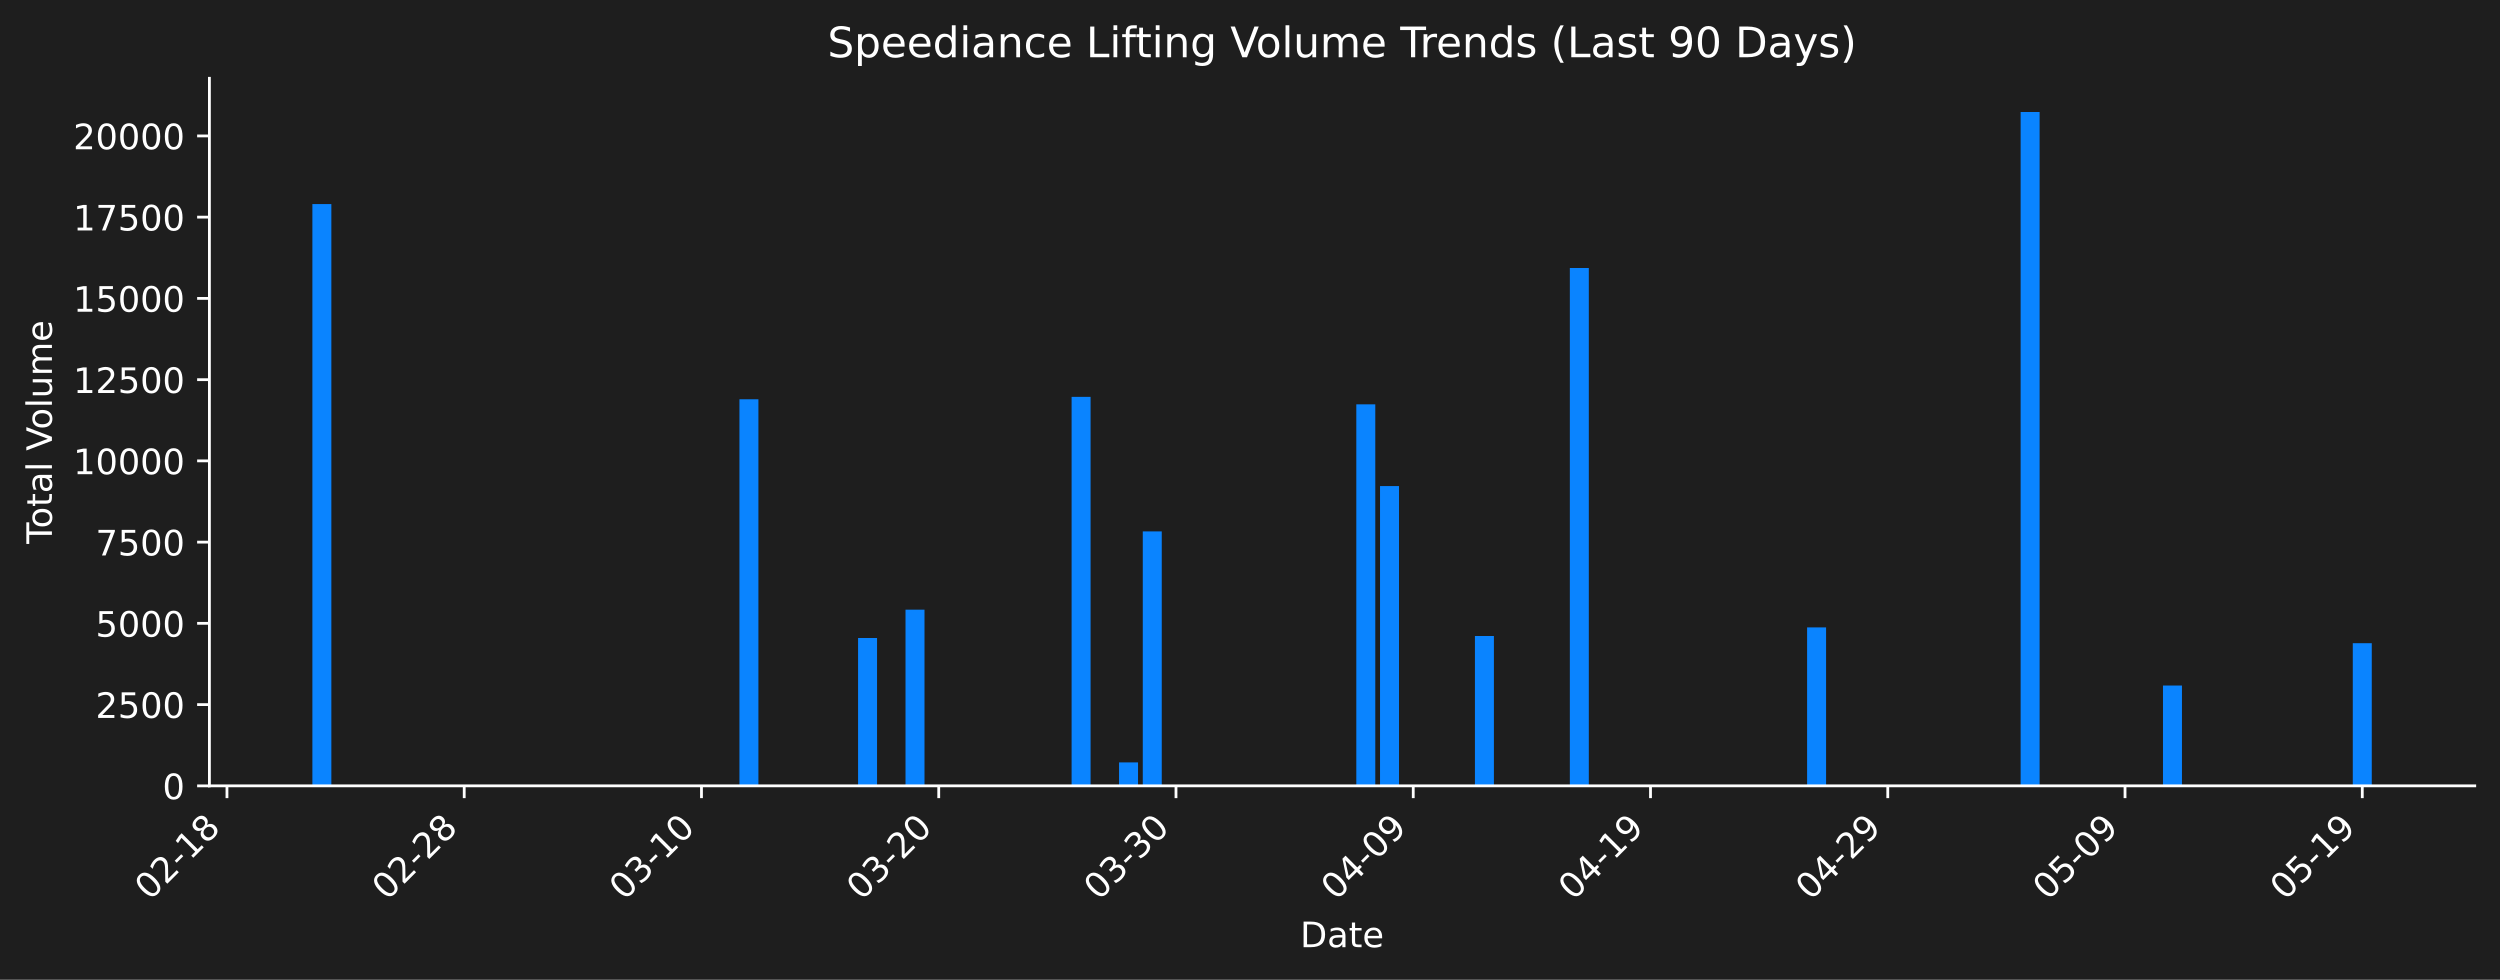
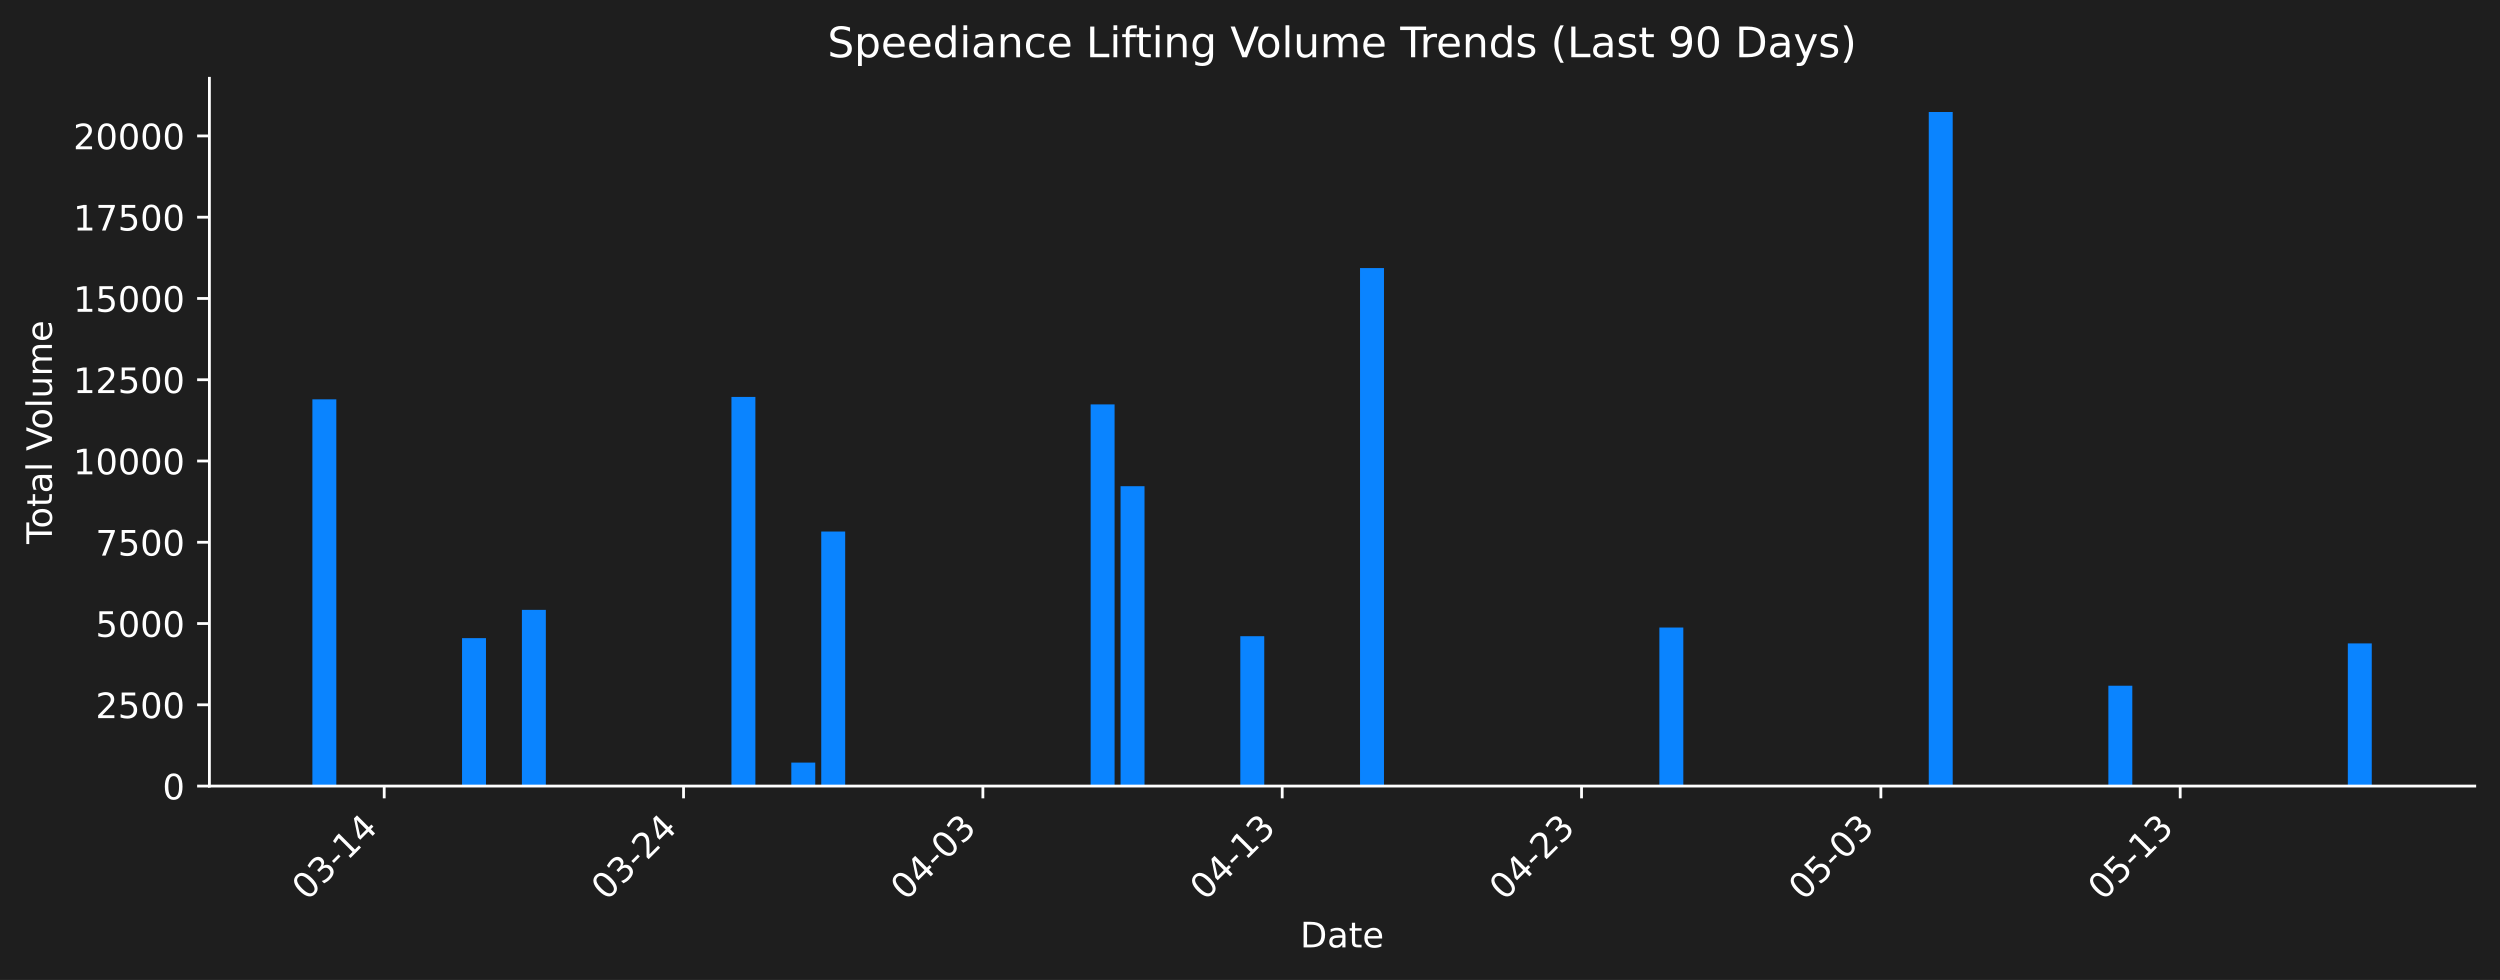
- <svg xmlns="http://www.w3.org/2000/svg" xmlns:xlink="http://www.w3.org/1999/xlink" width="712.621pt" height="279.271pt" viewBox="0 0 712.621 279.271" version="1.1">
+ <svg xmlns="http://www.w3.org/2000/svg" xmlns:xlink="http://www.w3.org/1999/xlink" width="712.621pt" height="279.334pt" viewBox="0 0 712.621 279.334" version="1.1">
  <defs>
    <style type="text/css">*{stroke-linejoin: round; stroke-linecap: butt}</style>
  </defs>
  <g id="figure_1">
    <g id="patch_1">
-       <path d="M 0 279.271  L 712.621 279.271  L 712.621 0  L 0 0  z " style="fill: #1e1e1e" />
+       <path d="M 0 279.334  L 712.621 279.334  L 712.621 0  L 0 0  z " style="fill: #1e1e1e" />
    </g>
    <g id="axes_1">
      <g id="patch_2">
-         <path d="M 59.691 224.002  L 705.421 224.002  L 705.421 22.318  L 59.691 22.318  L 59.691 224.002  z " style="fill: none" />
+         <path d="M 59.691 224.066  L 705.421 224.066  L 705.421 22.318  L 59.691 22.318  L 59.691 224.066  z " style="fill: none" />
      </g>
      <g id="patch_3">
-         <path d="M 89.042 224.002  L 94.452 224.002  L 94.452 58.164  L 89.042 58.164  z " clip-path="url(#pbfd4d9610c)" style="fill: #0a84ff" />
+         <path d="M 89.042 224.066  L 95.868 224.066  L 95.868 113.83  L 89.042 113.83  z " clip-path="url(#pbe68ced637)" style="fill: #0a84ff" />
      </g>
      <g id="patch_4">
-         <path d="M 210.776 224.002  L 216.186 224.002  L 216.186 113.801  L 210.776 113.801  z " clip-path="url(#pbfd4d9610c)" style="fill: #0a84ff" />
+         <path d="M 131.704 224.066  L 138.53 224.066  L 138.53 181.906  L 131.704 181.906  z " clip-path="url(#pbe68ced637)" style="fill: #0a84ff" />
      </g>
      <g id="patch_5">
-         <path d="M 244.591 224.002  L 250.001 224.002  L 250.001 181.856  L 244.591 181.856  z " clip-path="url(#pbfd4d9610c)" style="fill: #0a84ff" />
+         <path d="M 148.769 224.066  L 155.594 224.066  L 155.594 173.835  L 148.769 173.835  z " clip-path="url(#pbe68ced637)" style="fill: #0a84ff" />
      </g>
      <g id="patch_6">
-         <path d="M 258.117 224.002  L 263.527 224.002  L 263.527 173.788  L 258.117 173.788  z " clip-path="url(#pbfd4d9610c)" style="fill: #0a84ff" />
+         <path d="M 208.495 224.066  L 215.321 224.066  L 215.321 113.154  L 208.495 113.154  z " clip-path="url(#pbe68ced637)" style="fill: #0a84ff" />
      </g>
      <g id="patch_7">
-         <path d="M 305.458 224.002  L 310.868 224.002  L 310.868 113.125  L 305.458 113.125  z " clip-path="url(#pbfd4d9610c)" style="fill: #0a84ff" />
+         <path d="M 225.56 224.066  L 232.386 224.066  L 232.386 217.376  L 225.56 217.376  z " clip-path="url(#pbe68ced637)" style="fill: #0a84ff" />
      </g>
      <g id="patch_8">
-         <path d="M 318.984 224.002  L 324.394 224.002  L 324.394 217.314  L 318.984 217.314  z " clip-path="url(#pbfd4d9610c)" style="fill: #0a84ff" />
+         <path d="M 234.092 224.066  L 240.918 224.066  L 240.918 151.514  L 234.092 151.514  z " clip-path="url(#pbe68ced637)" style="fill: #0a84ff" />
      </g>
      <g id="patch_9">
-         <path d="M 325.747 224.002  L 331.157 224.002  L 331.157 151.474  L 325.747 151.474  z " clip-path="url(#pbfd4d9610c)" style="fill: #0a84ff" />
+         <path d="M 310.884 224.066  L 317.71 224.066  L 317.71 115.276  L 310.884 115.276  z " clip-path="url(#pbe68ced637)" style="fill: #0a84ff" />
      </g>
      <g id="patch_10">
-         <path d="M 386.613 224.002  L 392.024 224.002  L 392.024 115.247  L 386.613 115.247  z " clip-path="url(#pbfd4d9610c)" style="fill: #0a84ff" />
+         <path d="M 319.416 224.066  L 326.242 224.066  L 326.242 138.598  L 319.416 138.598  z " clip-path="url(#pbe68ced637)" style="fill: #0a84ff" />
      </g>
      <g id="patch_11">
-         <path d="M 393.376 224.002  L 398.787 224.002  L 398.787 138.561  L 393.376 138.561  z " clip-path="url(#pbfd4d9610c)" style="fill: #0a84ff" />
+         <path d="M 353.546 224.066  L 360.371 224.066  L 360.371 181.35  L 353.546 181.35  z " clip-path="url(#pbe68ced637)" style="fill: #0a84ff" />
      </g>
      <g id="patch_12">
-         <path d="M 420.428 224.002  L 425.839 224.002  L 425.839 181.3  L 420.428 181.3  z " clip-path="url(#pbfd4d9610c)" style="fill: #0a84ff" />
+         <path d="M 387.675 224.066  L 394.501 224.066  L 394.501 76.415  L 387.675 76.415  z " clip-path="url(#pbe68ced637)" style="fill: #0a84ff" />
      </g>
      <g id="patch_13">
-         <path d="M 447.48 224.002  L 452.891 224.002  L 452.891 76.398  L 447.48 76.398  z " clip-path="url(#pbfd4d9610c)" style="fill: #0a84ff" />
+         <path d="M 472.999 224.066  L 479.825 224.066  L 479.825 178.881  L 472.999 178.881  z " clip-path="url(#pbe68ced637)" style="fill: #0a84ff" />
      </g>
      <g id="patch_14">
-         <path d="M 515.11 224.002  L 520.521 224.002  L 520.521 178.832  L 515.11 178.832  z " clip-path="url(#pbfd4d9610c)" style="fill: #0a84ff" />
+         <path d="M 490.064 224.066  L 496.889 224.066  L 496.889 224.066  L 490.064 224.066  z " clip-path="url(#pbe68ced637)" style="fill: #0a84ff" />
      </g>
      <g id="patch_15">
-         <path d="M 528.636 224.002  L 534.047 224.002  L 534.047 224.002  L 528.636 224.002  z " clip-path="url(#pbfd4d9610c)" style="fill: #0a84ff" />
+         <path d="M 549.79 224.066  L 556.616 224.066  L 556.616 31.925  L 549.79 31.925  z " clip-path="url(#pbe68ced637)" style="fill: #0a84ff" />
      </g>
      <g id="patch_16">
-         <path d="M 575.977 224.002  L 581.387 224.002  L 581.387 31.922  L 575.977 31.922  z " clip-path="url(#pbfd4d9610c)" style="fill: #0a84ff" />
+         <path d="M 600.984 224.066  L 607.81 224.066  L 607.81 195.462  L 600.984 195.462  z " clip-path="url(#pbe68ced637)" style="fill: #0a84ff" />
      </g>
      <g id="patch_17">
-         <path d="M 616.555 224.002  L 621.965 224.002  L 621.965 195.408  L 616.555 195.408  z " clip-path="url(#pbfd4d9610c)" style="fill: #0a84ff" />
-       </g>
-       <g id="patch_18">
-         <path d="M 670.659 224.002  L 676.069 224.002  L 676.069 183.343  L 670.659 183.343  z " clip-path="url(#pbfd4d9610c)" style="fill: #0a84ff" />
+         <path d="M 669.243 224.066  L 676.069 224.066  L 676.069 183.394  L 669.243 183.394  z " clip-path="url(#pbe68ced637)" style="fill: #0a84ff" />
      </g>
      <g id="matplotlib.axis_1">
        <g id="xtick_1">
          <g id="line2d_1">
            <defs>
-               <path id="mcfd04042cb" d="M 0 0  L 0 3.5  " style="stroke: #ffffff; stroke-width: 0.8" />
+               <path id="m27c7745e54" d="M 0 0  L 0 3.5  " style="stroke: #ffffff; stroke-width: 0.8" />
            </defs>
            <g>
-               <use xlink:href="#mcfd04042cb" x="64.695" y="224.002" style="fill: #ffffff; stroke: #ffffff; stroke-width: 0.8" />
+               <use xlink:href="#m27c7745e54" x="109.52" y="224.066" style="fill: #ffffff; stroke: #ffffff; stroke-width: 0.8" />
            </g>
          </g>
          <g id="text_1">
-             <g style="fill: #ffffff" transform="translate(42.6777 256.9221) rotate(-45) scale(0.1 -0.1)">
+             <g style="fill: #ffffff" transform="translate(87.50215 256.9857) rotate(-45) scale(0.1 -0.1)">
              <defs>
                <path id="DejaVuSans-30" d="M 2034 4250  Q 1547 4250 1301 3770  Q 1056 3291 1056 2328  Q 1056 1369 1301 889  Q 1547 409 2034 409  Q 2525 409 2770 889  Q 3016 1369 3016 2328  Q 3016 3291 2770 3770  Q 2525 4250 2034 4250  z M 2034 4750  Q 2819 4750 3233 4129  Q 3647 3509 3647 2328  Q 3647 1150 3233 529  Q 2819 -91 2034 -91  Q 1250 -91 836 529  Q 422 1150 422 2328  Q 422 3509 836 4129  Q 1250 4750 2034 4750  z " transform="scale(0.015625)" />
-                 <path id="DejaVuSans-32" d="M 1228 531  L 3431 531  L 3431 0  L 469 0  L 469 531  Q 828 903 1448 1529  Q 2069 2156 2228 2338  Q 2531 2678 2651 2914  Q 2772 3150 2772 3378  Q 2772 3750 2511 3984  Q 2250 4219 1831 4219  Q 1534 4219 1204 4116  Q 875 4013 500 3803  L 500 4441  Q 881 4594 1212 4672  Q 1544 4750 1819 4750  Q 2544 4750 2975 4387  Q 3406 4025 3406 3419  Q 3406 3131 3298 2873  Q 3191 2616 2906 2266  Q 2828 2175 2409 1742  Q 1991 1309 1228 531  z " transform="scale(0.015625)" />
+                 <path id="DejaVuSans-33" d="M 2597 2516  Q 3050 2419 3304 2112  Q 3559 1806 3559 1356  Q 3559 666 3084 287  Q 2609 -91 1734 -91  Q 1441 -91 1130 -33  Q 819 25 488 141  L 488 750  Q 750 597 1062 519  Q 1375 441 1716 441  Q 2309 441 2620 675  Q 2931 909 2931 1356  Q 2931 1769 2642 2001  Q 2353 2234 1838 2234  L 1294 2234  L 1294 2753  L 1863 2753  Q 2328 2753 2575 2939  Q 2822 3125 2822 3475  Q 2822 3834 2567 4026  Q 2313 4219 1838 4219  Q 1578 4219 1281 4162  Q 984 4106 628 3988  L 628 4550  Q 988 4650 1302 4700  Q 1616 4750 1894 4750  Q 2613 4750 3031 4423  Q 3450 4097 3450 3541  Q 3450 3153 3228 2886  Q 3006 2619 2597 2516  z " transform="scale(0.015625)" />
                <path id="DejaVuSans-2d" d="M 313 2009  L 1997 2009  L 1997 1497  L 313 1497  L 313 2009  z " transform="scale(0.015625)" />
                <path id="DejaVuSans-31" d="M 794 531  L 1825 531  L 1825 4091  L 703 3866  L 703 4441  L 1819 4666  L 2450 4666  L 2450 531  L 3481 531  L 3481 0  L 794 0  L 794 531  z " transform="scale(0.015625)" />
-                 <path id="DejaVuSans-38" d="M 2034 2216  Q 1584 2216 1326 1975  Q 1069 1734 1069 1313  Q 1069 891 1326 650  Q 1584 409 2034 409  Q 2484 409 2743 651  Q 3003 894 3003 1313  Q 3003 1734 2745 1975  Q 2488 2216 2034 2216  z M 1403 2484  Q 997 2584 770 2862  Q 544 3141 544 3541  Q 544 4100 942 4425  Q 1341 4750 2034 4750  Q 2731 4750 3128 4425  Q 3525 4100 3525 3541  Q 3525 3141 3298 2862  Q 3072 2584 2669 2484  Q 3125 2378 3379 2068  Q 3634 1759 3634 1313  Q 3634 634 3220 271  Q 2806 -91 2034 -91  Q 1263 -91 848 271  Q 434 634 434 1313  Q 434 1759 690 2068  Q 947 2378 1403 2484  z M 1172 3481  Q 1172 3119 1398 2916  Q 1625 2713 2034 2713  Q 2441 2713 2670 2916  Q 2900 3119 2900 3481  Q 2900 3844 2670 4047  Q 2441 4250 2034 4250  Q 1625 4250 1398 4047  Q 1172 3844 1172 3481  z " transform="scale(0.015625)" />
+                 <path id="DejaVuSans-34" d="M 2419 4116  L 825 1625  L 2419 1625  L 2419 4116  z M 2253 4666  L 3047 4666  L 3047 1625  L 3713 1625  L 3713 1100  L 3047 1100  L 3047 0  L 2419 0  L 2419 1100  L 313 1100  L 313 1709  L 2253 4666  z " transform="scale(0.015625)" />
              </defs>
              <use xlink:href="#DejaVuSans-30" />
-               <use xlink:href="#DejaVuSans-32" transform="translate(63.62305 0)" />
+               <use xlink:href="#DejaVuSans-33" transform="translate(63.62305 0)" />
              <use xlink:href="#DejaVuSans-2d" transform="translate(127.2461 0)" />
              <use xlink:href="#DejaVuSans-31" transform="translate(163.3301 0)" />
-               <use xlink:href="#DejaVuSans-38" transform="translate(226.9531 0)" />
+               <use xlink:href="#DejaVuSans-34" transform="translate(226.9531 0)" />
            </g>
          </g>
        </g>
        <g id="xtick_2">
          <g id="line2d_2">
            <g>
-               <use xlink:href="#mcfd04042cb" x="132.325" y="224.002" style="fill: #ffffff; stroke: #ffffff; stroke-width: 0.8" />
+               <use xlink:href="#m27c7745e54" x="194.843" y="224.066" style="fill: #ffffff; stroke: #ffffff; stroke-width: 0.8" />
            </g>
          </g>
          <g id="text_2">
-             <g style="fill: #ffffff" transform="translate(110.3076 256.9221) rotate(-45) scale(0.1 -0.1)">
-               <use xlink:href="#DejaVuSans-30" />
-               <use xlink:href="#DejaVuSans-32" transform="translate(63.62305 0)" />
+             <g style="fill: #ffffff" transform="translate(172.8259 256.9857) rotate(-45) scale(0.1 -0.1)">
+               <defs>
+                 <path id="DejaVuSans-32" d="M 1228 531  L 3431 531  L 3431 0  L 469 0  L 469 531  Q 828 903 1448 1529  Q 2069 2156 2228 2338  Q 2531 2678 2651 2914  Q 2772 3150 2772 3378  Q 2772 3750 2511 3984  Q 2250 4219 1831 4219  Q 1534 4219 1204 4116  Q 875 4013 500 3803  L 500 4441  Q 881 4594 1212 4672  Q 1544 4750 1819 4750  Q 2544 4750 2975 4387  Q 3406 4025 3406 3419  Q 3406 3131 3298 2873  Q 3191 2616 2906 2266  Q 2828 2175 2409 1742  Q 1991 1309 1228 531  z " transform="scale(0.015625)" />
+               </defs>
+               <use xlink:href="#DejaVuSans-30" />
+               <use xlink:href="#DejaVuSans-33" transform="translate(63.62305 0)" />
              <use xlink:href="#DejaVuSans-2d" transform="translate(127.2461 0)" />
              <use xlink:href="#DejaVuSans-32" transform="translate(163.3301 0)" />
-               <use xlink:href="#DejaVuSans-38" transform="translate(226.9531 0)" />
+               <use xlink:href="#DejaVuSans-34" transform="translate(226.9531 0)" />
            </g>
          </g>
        </g>
        <g id="xtick_3">
          <g id="line2d_3">
            <g>
-               <use xlink:href="#mcfd04042cb" x="199.955" y="224.002" style="fill: #ffffff; stroke: #ffffff; stroke-width: 0.8" />
+               <use xlink:href="#m27c7745e54" x="280.167" y="224.066" style="fill: #ffffff; stroke: #ffffff; stroke-width: 0.8" />
            </g>
          </g>
          <g id="text_3">
-             <g style="fill: #ffffff" transform="translate(177.9374 256.9221) rotate(-45) scale(0.1 -0.1)">
-               <defs>
-                 <path id="DejaVuSans-33" d="M 2597 2516  Q 3050 2419 3304 2112  Q 3559 1806 3559 1356  Q 3559 666 3084 287  Q 2609 -91 1734 -91  Q 1441 -91 1130 -33  Q 819 25 488 141  L 488 750  Q 750 597 1062 519  Q 1375 441 1716 441  Q 2309 441 2620 675  Q 2931 909 2931 1356  Q 2931 1769 2642 2001  Q 2353 2234 1838 2234  L 1294 2234  L 1294 2753  L 1863 2753  Q 2328 2753 2575 2939  Q 2822 3125 2822 3475  Q 2822 3834 2567 4026  Q 2313 4219 1838 4219  Q 1578 4219 1281 4162  Q 984 4106 628 3988  L 628 4550  Q 988 4650 1302 4700  Q 1616 4750 1894 4750  Q 2613 4750 3031 4423  Q 3450 4097 3450 3541  Q 3450 3153 3228 2886  Q 3006 2619 2597 2516  z " transform="scale(0.015625)" />
-               </defs>
-               <use xlink:href="#DejaVuSans-30" />
-               <use xlink:href="#DejaVuSans-33" transform="translate(63.62305 0)" />
-               <use xlink:href="#DejaVuSans-2d" transform="translate(127.2461 0)" />
-               <use xlink:href="#DejaVuSans-31" transform="translate(163.3301 0)" />
-               <use xlink:href="#DejaVuSans-30" transform="translate(226.9531 0)" />
+             <g style="fill: #ffffff" transform="translate(258.1496 256.9857) rotate(-45) scale(0.1 -0.1)">
+               <use xlink:href="#DejaVuSans-30" />
+               <use xlink:href="#DejaVuSans-34" transform="translate(63.62305 0)" />
+               <use xlink:href="#DejaVuSans-2d" transform="translate(127.2461 0)" />
+               <use xlink:href="#DejaVuSans-30" transform="translate(163.3301 0)" />
+               <use xlink:href="#DejaVuSans-33" transform="translate(226.9531 0)" />
            </g>
          </g>
        </g>
        <g id="xtick_4">
          <g id="line2d_4">
            <g>
-               <use xlink:href="#mcfd04042cb" x="267.585" y="224.002" style="fill: #ffffff; stroke: #ffffff; stroke-width: 0.8" />
+               <use xlink:href="#m27c7745e54" x="365.491" y="224.066" style="fill: #ffffff; stroke: #ffffff; stroke-width: 0.8" />
            </g>
          </g>
          <g id="text_4">
-             <g style="fill: #ffffff" transform="translate(245.5673 256.9221) rotate(-45) scale(0.1 -0.1)">
-               <use xlink:href="#DejaVuSans-30" />
-               <use xlink:href="#DejaVuSans-33" transform="translate(63.62305 0)" />
-               <use xlink:href="#DejaVuSans-2d" transform="translate(127.2461 0)" />
-               <use xlink:href="#DejaVuSans-32" transform="translate(163.3301 0)" />
-               <use xlink:href="#DejaVuSans-30" transform="translate(226.9531 0)" />
+             <g style="fill: #ffffff" transform="translate(343.4733 256.9857) rotate(-45) scale(0.1 -0.1)">
+               <use xlink:href="#DejaVuSans-30" />
+               <use xlink:href="#DejaVuSans-34" transform="translate(63.62305 0)" />
+               <use xlink:href="#DejaVuSans-2d" transform="translate(127.2461 0)" />
+               <use xlink:href="#DejaVuSans-31" transform="translate(163.3301 0)" />
+               <use xlink:href="#DejaVuSans-33" transform="translate(226.9531 0)" />
            </g>
          </g>
        </g>
        <g id="xtick_5">
          <g id="line2d_5">
            <g>
-               <use xlink:href="#mcfd04042cb" x="335.215" y="224.002" style="fill: #ffffff; stroke: #ffffff; stroke-width: 0.8" />
+               <use xlink:href="#m27c7745e54" x="450.815" y="224.066" style="fill: #ffffff; stroke: #ffffff; stroke-width: 0.8" />
            </g>
          </g>
          <g id="text_5">
-             <g style="fill: #ffffff" transform="translate(313.1972 256.9221) rotate(-45) scale(0.1 -0.1)">
-               <use xlink:href="#DejaVuSans-30" />
-               <use xlink:href="#DejaVuSans-33" transform="translate(63.62305 0)" />
-               <use xlink:href="#DejaVuSans-2d" transform="translate(127.2461 0)" />
-               <use xlink:href="#DejaVuSans-33" transform="translate(163.3301 0)" />
-               <use xlink:href="#DejaVuSans-30" transform="translate(226.9531 0)" />
+             <g style="fill: #ffffff" transform="translate(428.7971 256.9857) rotate(-45) scale(0.1 -0.1)">
+               <use xlink:href="#DejaVuSans-30" />
+               <use xlink:href="#DejaVuSans-34" transform="translate(63.62305 0)" />
+               <use xlink:href="#DejaVuSans-2d" transform="translate(127.2461 0)" />
+               <use xlink:href="#DejaVuSans-32" transform="translate(163.3301 0)" />
+               <use xlink:href="#DejaVuSans-33" transform="translate(226.9531 0)" />
            </g>
          </g>
        </g>
        <g id="xtick_6">
          <g id="line2d_6">
            <g>
-               <use xlink:href="#mcfd04042cb" x="402.845" y="224.002" style="fill: #ffffff; stroke: #ffffff; stroke-width: 0.8" />
+               <use xlink:href="#m27c7745e54" x="536.138" y="224.066" style="fill: #ffffff; stroke: #ffffff; stroke-width: 0.8" />
            </g>
          </g>
          <g id="text_6">
-             <g style="fill: #ffffff" transform="translate(380.827 256.9221) rotate(-45) scale(0.1 -0.1)">
-               <defs>
-                 <path id="DejaVuSans-34" d="M 2419 4116  L 825 1625  L 2419 1625  L 2419 4116  z M 2253 4666  L 3047 4666  L 3047 1625  L 3713 1625  L 3713 1100  L 3047 1100  L 3047 0  L 2419 0  L 2419 1100  L 313 1100  L 313 1709  L 2253 4666  z " transform="scale(0.015625)" />
-                 <path id="DejaVuSans-39" d="M 703 97  L 703 672  Q 941 559 1184 500  Q 1428 441 1663 441  Q 2288 441 2617 861  Q 2947 1281 2994 2138  Q 2813 1869 2534 1725  Q 2256 1581 1919 1581  Q 1219 1581 811 2004  Q 403 2428 403 3163  Q 403 3881 828 4315  Q 1253 4750 1959 4750  Q 2769 4750 3195 4129  Q 3622 3509 3622 2328  Q 3622 1225 3098 567  Q 2575 -91 1691 -91  Q 1453 -91 1209 -44  Q 966 3 703 97  z M 1959 2075  Q 2384 2075 2632 2365  Q 2881 2656 2881 3163  Q 2881 3666 2632 3958  Q 2384 4250 1959 4250  Q 1534 4250 1286 3958  Q 1038 3666 1038 3163  Q 1038 2656 1286 2365  Q 1534 2075 1959 2075  z " transform="scale(0.015625)" />
-               </defs>
-               <use xlink:href="#DejaVuSans-30" />
-               <use xlink:href="#DejaVuSans-34" transform="translate(63.62305 0)" />
-               <use xlink:href="#DejaVuSans-2d" transform="translate(127.2461 0)" />
-               <use xlink:href="#DejaVuSans-30" transform="translate(163.3301 0)" />
-               <use xlink:href="#DejaVuSans-39" transform="translate(226.9531 0)" />
-             </g>
-           </g>
-         </g>
-         <g id="xtick_7">
-           <g id="line2d_7">
-             <g>
-               <use xlink:href="#mcfd04042cb" x="470.474" y="224.002" style="fill: #ffffff; stroke: #ffffff; stroke-width: 0.8" />
-             </g>
-           </g>
-           <g id="text_7">
-             <g style="fill: #ffffff" transform="translate(448.4569 256.9221) rotate(-45) scale(0.1 -0.1)">
-               <use xlink:href="#DejaVuSans-30" />
-               <use xlink:href="#DejaVuSans-34" transform="translate(63.62305 0)" />
-               <use xlink:href="#DejaVuSans-2d" transform="translate(127.2461 0)" />
-               <use xlink:href="#DejaVuSans-31" transform="translate(163.3301 0)" />
-               <use xlink:href="#DejaVuSans-39" transform="translate(226.9531 0)" />
-             </g>
-           </g>
-         </g>
-         <g id="xtick_8">
-           <g id="line2d_8">
-             <g>
-               <use xlink:href="#mcfd04042cb" x="538.104" y="224.002" style="fill: #ffffff; stroke: #ffffff; stroke-width: 0.8" />
-             </g>
-           </g>
-           <g id="text_8">
-             <g style="fill: #ffffff" transform="translate(516.0868 256.9221) rotate(-45) scale(0.1 -0.1)">
-               <use xlink:href="#DejaVuSans-30" />
-               <use xlink:href="#DejaVuSans-34" transform="translate(63.62305 0)" />
-               <use xlink:href="#DejaVuSans-2d" transform="translate(127.2461 0)" />
-               <use xlink:href="#DejaVuSans-32" transform="translate(163.3301 0)" />
-               <use xlink:href="#DejaVuSans-39" transform="translate(226.9531 0)" />
-             </g>
-           </g>
-         </g>
-         <g id="xtick_9">
-           <g id="line2d_9">
-             <g>
-               <use xlink:href="#mcfd04042cb" x="605.734" y="224.002" style="fill: #ffffff; stroke: #ffffff; stroke-width: 0.8" />
-             </g>
-           </g>
-           <g id="text_9">
-             <g style="fill: #ffffff" transform="translate(583.7167 256.9221) rotate(-45) scale(0.1 -0.1)">
+             <g style="fill: #ffffff" transform="translate(514.1208 256.9857) rotate(-45) scale(0.1 -0.1)">
              <defs>
                <path id="DejaVuSans-35" d="M 691 4666  L 3169 4666  L 3169 4134  L 1269 4134  L 1269 2991  Q 1406 3038 1543 3061  Q 1681 3084 1819 3084  Q 2600 3084 3056 2656  Q 3513 2228 3513 1497  Q 3513 744 3044 326  Q 2575 -91 1722 -91  Q 1428 -91 1123 -41  Q 819 9 494 109  L 494 744  Q 775 591 1075 516  Q 1375 441 1709 441  Q 2250 441 2565 725  Q 2881 1009 2881 1497  Q 2881 1984 2565 2268  Q 2250 2553 1709 2553  Q 1456 2553 1204 2497  Q 953 2441 691 2322  L 691 4666  z " transform="scale(0.015625)" />
              </defs>
              <use xlink:href="#DejaVuSans-30" />
              <use xlink:href="#DejaVuSans-35" transform="translate(63.62305 0)" />
              <use xlink:href="#DejaVuSans-2d" transform="translate(127.2461 0)" />
              <use xlink:href="#DejaVuSans-30" transform="translate(163.3301 0)" />
-               <use xlink:href="#DejaVuSans-39" transform="translate(226.9531 0)" />
-             </g>
-           </g>
-         </g>
-         <g id="xtick_10">
-           <g id="line2d_10">
-             <g>
-               <use xlink:href="#mcfd04042cb" x="673.364" y="224.002" style="fill: #ffffff; stroke: #ffffff; stroke-width: 0.8" />
-             </g>
-           </g>
-           <g id="text_10">
-             <g style="fill: #ffffff" transform="translate(651.3465 256.9221) rotate(-45) scale(0.1 -0.1)">
+               <use xlink:href="#DejaVuSans-33" transform="translate(226.9531 0)" />
+             </g>
+           </g>
+         </g>
+         <g id="xtick_7">
+           <g id="line2d_7">
+             <g>
+               <use xlink:href="#m27c7745e54" x="621.462" y="224.066" style="fill: #ffffff; stroke: #ffffff; stroke-width: 0.8" />
+             </g>
+           </g>
+           <g id="text_7">
+             <g style="fill: #ffffff" transform="translate(599.4445 256.9857) rotate(-45) scale(0.1 -0.1)">
              <use xlink:href="#DejaVuSans-30" />
              <use xlink:href="#DejaVuSans-35" transform="translate(63.62305 0)" />
              <use xlink:href="#DejaVuSans-2d" transform="translate(127.2461 0)" />
              <use xlink:href="#DejaVuSans-31" transform="translate(163.3301 0)" />
-               <use xlink:href="#DejaVuSans-39" transform="translate(226.9531 0)" />
-             </g>
-           </g>
-         </g>
-         <g id="text_11">
-           <g style="fill: #ffffff" transform="translate(370.6048 269.9911) scale(0.1 -0.1)">
+               <use xlink:href="#DejaVuSans-33" transform="translate(226.9531 0)" />
+             </g>
+           </g>
+         </g>
+         <g id="text_8">
+           <g style="fill: #ffffff" transform="translate(370.6048 270.0547) scale(0.1 -0.1)">
            <defs>
              <path id="DejaVuSans-44" d="M 1259 4147  L 1259 519  L 2022 519  Q 2988 519 3436 956  Q 3884 1394 3884 2338  Q 3884 3275 3436 3711  Q 2988 4147 2022 4147  L 1259 4147  z M 628 4666  L 1925 4666  Q 3281 4666 3915 4102  Q 4550 3538 4550 2338  Q 4550 1131 3912 565  Q 3275 0 1925 0  L 628 0  L 628 4666  z " transform="scale(0.015625)" />
              <path id="DejaVuSans-61" d="M 2194 1759  Q 1497 1759 1228 1600  Q 959 1441 959 1056  Q 959 750 1161 570  Q 1363 391 1709 391  Q 2188 391 2477 730  Q 2766 1069 2766 1631  L 2766 1759  L 2194 1759  z M 3341 1997  L 3341 0  L 2766 0  L 2766 531  Q 2569 213 2275 61  Q 1981 -91 1556 -91  Q 1019 -91 701 211  Q 384 513 384 1019  Q 384 1609 779 1909  Q 1175 2209 1959 2209  L 2766 2209  L 2766 2266  Q 2766 2663 2505 2880  Q 2244 3097 1772 3097  Q 1472 3097 1187 3025  Q 903 2953 641 2809  L 641 3341  Q 956 3463 1253 3523  Q 1550 3584 1831 3584  Q 2591 3584 2966 3190  Q 3341 2797 3341 1997  z " transform="scale(0.015625)" />
              <path id="DejaVuSans-74" d="M 1172 4494  L 1172 3500  L 2356 3500  L 2356 3053  L 1172 3053  L 1172 1153  Q 1172 725 1289 603  Q 1406 481 1766 481  L 2356 481  L 2356 0  L 1766 0  Q 1100 0 847 248  Q 594 497 594 1153  L 594 3053  L 172 3053  L 172 3500  L 594 3500  L 594 4494  L 1172 4494  z " transform="scale(0.015625)" />
              <path id="DejaVuSans-65" d="M 3597 1894  L 3597 1613  L 953 1613  Q 991 1019 1311 708  Q 1631 397 2203 397  Q 2534 397 2845 478  Q 3156 559 3463 722  L 3463 178  Q 3153 47 2828 -22  Q 2503 -91 2169 -91  Q 1331 -91 842 396  Q 353 884 353 1716  Q 353 2575 817 3079  Q 1281 3584 2069 3584  Q 2775 3584 3186 3129  Q 3597 2675 3597 1894  z M 3022 2063  Q 3016 2534 2758 2815  Q 2500 3097 2075 3097  Q 1594 3097 1305 2825  Q 1016 2553 972 2059  L 3022 2063  z " transform="scale(0.015625)" />
            </defs>
            <use xlink:href="#DejaVuSans-44" />
            <use xlink:href="#DejaVuSans-61" transform="translate(77.00195 0)" />
            <use xlink:href="#DejaVuSans-74" transform="translate(138.2812 0)" />
            <use xlink:href="#DejaVuSans-65" transform="translate(177.4902 0)" />
          </g>
        </g>
      </g>
      <g id="matplotlib.axis_2">
        <g id="ytick_1">
-           <g id="line2d_11">
+           <g id="line2d_8">
            <defs>
-               <path id="mf0bdfb672e" d="M 0 0  L -3.5 0  " style="stroke: #ffffff; stroke-width: 0.8" />
+               <path id="md6bceaabd1" d="M 0 0  L -3.5 0  " style="stroke: #ffffff; stroke-width: 0.8" />
            </defs>
            <g>
-               <use xlink:href="#mf0bdfb672e" x="59.691" y="224.002" style="fill: #ffffff; stroke: #ffffff; stroke-width: 0.8" />
-             </g>
-           </g>
-           <g id="text_12">
-             <g style="fill: #ffffff" transform="translate(46.32812 227.8014) scale(0.1 -0.1)">
+               <use xlink:href="#md6bceaabd1" x="59.691" y="224.066" style="fill: #ffffff; stroke: #ffffff; stroke-width: 0.8" />
+             </g>
+           </g>
+           <g id="text_9">
+             <g style="fill: #ffffff" transform="translate(46.32812 227.865) scale(0.1 -0.1)">
              <use xlink:href="#DejaVuSans-30" />
            </g>
          </g>
        </g>
        <g id="ytick_2">
-           <g id="line2d_12">
-             <g>
-               <use xlink:href="#mf0bdfb672e" x="59.691" y="200.845" style="fill: #ffffff; stroke: #ffffff; stroke-width: 0.8" />
-             </g>
-           </g>
-           <g id="text_13">
-             <g style="fill: #ffffff" transform="translate(27.24063 204.6442) scale(0.1 -0.1)">
+           <g id="line2d_9">
+             <g>
+               <use xlink:href="#md6bceaabd1" x="59.691" y="200.901" style="fill: #ffffff; stroke: #ffffff; stroke-width: 0.8" />
+             </g>
+           </g>
+           <g id="text_10">
+             <g style="fill: #ffffff" transform="translate(27.24063 204.7005) scale(0.1 -0.1)">
              <use xlink:href="#DejaVuSans-32" />
              <use xlink:href="#DejaVuSans-35" transform="translate(63.62305 0)" />
              <use xlink:href="#DejaVuSans-30" transform="translate(127.2461 0)" />
              <use xlink:href="#DejaVuSans-30" transform="translate(190.8691 0)" />
            </g>
          </g>
        </g>
        <g id="ytick_3">
-           <g id="line2d_13">
-             <g>
-               <use xlink:href="#mf0bdfb672e" x="59.691" y="177.688" style="fill: #ffffff; stroke: #ffffff; stroke-width: 0.8" />
-             </g>
-           </g>
-           <g id="text_14">
-             <g style="fill: #ffffff" transform="translate(27.24063 181.4869) scale(0.1 -0.1)">
+           <g id="line2d_10">
+             <g>
+               <use xlink:href="#md6bceaabd1" x="59.691" y="177.737" style="fill: #ffffff; stroke: #ffffff; stroke-width: 0.8" />
+             </g>
+           </g>
+           <g id="text_11">
+             <g style="fill: #ffffff" transform="translate(27.24063 181.5359) scale(0.1 -0.1)">
              <use xlink:href="#DejaVuSans-35" />
              <use xlink:href="#DejaVuSans-30" transform="translate(63.62305 0)" />
              <use xlink:href="#DejaVuSans-30" transform="translate(127.2461 0)" />
              <use xlink:href="#DejaVuSans-30" transform="translate(190.8691 0)" />
            </g>
          </g>
        </g>
        <g id="ytick_4">
-           <g id="line2d_14">
-             <g>
-               <use xlink:href="#mf0bdfb672e" x="59.691" y="154.53" style="fill: #ffffff; stroke: #ffffff; stroke-width: 0.8" />
-             </g>
-           </g>
-           <g id="text_15">
-             <g style="fill: #ffffff" transform="translate(27.24063 158.3297) scale(0.1 -0.1)">
+           <g id="line2d_11">
+             <g>
+               <use xlink:href="#md6bceaabd1" x="59.691" y="154.572" style="fill: #ffffff; stroke: #ffffff; stroke-width: 0.8" />
+             </g>
+           </g>
+           <g id="text_12">
+             <g style="fill: #ffffff" transform="translate(27.24063 158.3714) scale(0.1 -0.1)">
              <defs>
                <path id="DejaVuSans-37" d="M 525 4666  L 3525 4666  L 3525 4397  L 1831 0  L 1172 0  L 2766 4134  L 525 4134  L 525 4666  z " transform="scale(0.015625)" />
              </defs>
              <use xlink:href="#DejaVuSans-37" />
              <use xlink:href="#DejaVuSans-35" transform="translate(63.62305 0)" />
              <use xlink:href="#DejaVuSans-30" transform="translate(127.2461 0)" />
              <use xlink:href="#DejaVuSans-30" transform="translate(190.8691 0)" />
            </g>
          </g>
        </g>
        <g id="ytick_5">
-           <g id="line2d_15">
-             <g>
-               <use xlink:href="#mf0bdfb672e" x="59.691" y="131.373" style="fill: #ffffff; stroke: #ffffff; stroke-width: 0.8" />
-             </g>
-           </g>
-           <g id="text_16">
-             <g style="fill: #ffffff" transform="translate(20.87813 135.1724) scale(0.1 -0.1)">
+           <g id="line2d_12">
+             <g>
+               <use xlink:href="#md6bceaabd1" x="59.691" y="131.408" style="fill: #ffffff; stroke: #ffffff; stroke-width: 0.8" />
+             </g>
+           </g>
+           <g id="text_13">
+             <g style="fill: #ffffff" transform="translate(20.87813 135.2068) scale(0.1 -0.1)">
              <use xlink:href="#DejaVuSans-31" />
              <use xlink:href="#DejaVuSans-30" transform="translate(63.62305 0)" />
              <use xlink:href="#DejaVuSans-30" transform="translate(127.2461 0)" />
              <use xlink:href="#DejaVuSans-30" transform="translate(190.8691 0)" />
              <use xlink:href="#DejaVuSans-30" transform="translate(254.4922 0)" />
            </g>
          </g>
        </g>
        <g id="ytick_6">
-           <g id="line2d_16">
-             <g>
-               <use xlink:href="#mf0bdfb672e" x="59.691" y="108.216" style="fill: #ffffff; stroke: #ffffff; stroke-width: 0.8" />
-             </g>
-           </g>
-           <g id="text_17">
-             <g style="fill: #ffffff" transform="translate(20.87813 112.0152) scale(0.1 -0.1)">
+           <g id="line2d_13">
+             <g>
+               <use xlink:href="#md6bceaabd1" x="59.691" y="108.243" style="fill: #ffffff; stroke: #ffffff; stroke-width: 0.8" />
+             </g>
+           </g>
+           <g id="text_14">
+             <g style="fill: #ffffff" transform="translate(20.87813 112.0423) scale(0.1 -0.1)">
              <use xlink:href="#DejaVuSans-31" />
              <use xlink:href="#DejaVuSans-32" transform="translate(63.62305 0)" />
              <use xlink:href="#DejaVuSans-35" transform="translate(127.2461 0)" />
              <use xlink:href="#DejaVuSans-30" transform="translate(190.8691 0)" />
              <use xlink:href="#DejaVuSans-30" transform="translate(254.4922 0)" />
            </g>
          </g>
        </g>
        <g id="ytick_7">
-           <g id="line2d_17">
-             <g>
-               <use xlink:href="#mf0bdfb672e" x="59.691" y="85.059" style="fill: #ffffff; stroke: #ffffff; stroke-width: 0.8" />
-             </g>
-           </g>
-           <g id="text_18">
-             <g style="fill: #ffffff" transform="translate(20.87813 88.85795) scale(0.1 -0.1)">
+           <g id="line2d_14">
+             <g>
+               <use xlink:href="#md6bceaabd1" x="59.691" y="85.079" style="fill: #ffffff; stroke: #ffffff; stroke-width: 0.8" />
+             </g>
+           </g>
+           <g id="text_15">
+             <g style="fill: #ffffff" transform="translate(20.87813 88.87775) scale(0.1 -0.1)">
              <use xlink:href="#DejaVuSans-31" />
              <use xlink:href="#DejaVuSans-35" transform="translate(63.62305 0)" />
              <use xlink:href="#DejaVuSans-30" transform="translate(127.2461 0)" />
              <use xlink:href="#DejaVuSans-30" transform="translate(190.8691 0)" />
              <use xlink:href="#DejaVuSans-30" transform="translate(254.4922 0)" />
            </g>
          </g>
        </g>
        <g id="ytick_8">
-           <g id="line2d_18">
-             <g>
-               <use xlink:href="#mf0bdfb672e" x="59.691" y="61.901" style="fill: #ffffff; stroke: #ffffff; stroke-width: 0.8" />
-             </g>
-           </g>
-           <g id="text_19">
-             <g style="fill: #ffffff" transform="translate(20.87813 65.70071) scale(0.1 -0.1)">
+           <g id="line2d_15">
+             <g>
+               <use xlink:href="#md6bceaabd1" x="59.691" y="61.914" style="fill: #ffffff; stroke: #ffffff; stroke-width: 0.8" />
+             </g>
+           </g>
+           <g id="text_16">
+             <g style="fill: #ffffff" transform="translate(20.87813 65.7132) scale(0.1 -0.1)">
              <use xlink:href="#DejaVuSans-31" />
              <use xlink:href="#DejaVuSans-37" transform="translate(63.62305 0)" />
              <use xlink:href="#DejaVuSans-35" transform="translate(127.2461 0)" />
              <use xlink:href="#DejaVuSans-30" transform="translate(190.8691 0)" />
              <use xlink:href="#DejaVuSans-30" transform="translate(254.4922 0)" />
            </g>
          </g>
        </g>
        <g id="ytick_9">
-           <g id="line2d_19">
-             <g>
-               <use xlink:href="#mf0bdfb672e" x="59.691" y="38.744" style="fill: #ffffff; stroke: #ffffff; stroke-width: 0.8" />
-             </g>
-           </g>
-           <g id="text_20">
-             <g style="fill: #ffffff" transform="translate(20.87813 42.54347) scale(0.1 -0.1)">
+           <g id="line2d_16">
+             <g>
+               <use xlink:href="#md6bceaabd1" x="59.691" y="38.749" style="fill: #ffffff; stroke: #ffffff; stroke-width: 0.8" />
+             </g>
+           </g>
+           <g id="text_17">
+             <g style="fill: #ffffff" transform="translate(20.87813 42.54865) scale(0.1 -0.1)">
              <use xlink:href="#DejaVuSans-32" />
              <use xlink:href="#DejaVuSans-30" transform="translate(63.62305 0)" />
              <use xlink:href="#DejaVuSans-30" transform="translate(127.2461 0)" />
              <use xlink:href="#DejaVuSans-30" transform="translate(190.8691 0)" />
              <use xlink:href="#DejaVuSans-30" transform="translate(254.4922 0)" />
            </g>
          </g>
        </g>
-         <g id="text_21">
-           <g style="fill: #ffffff" transform="translate(14.79844 155.0226) rotate(-90) scale(0.1 -0.1)">
+         <g id="text_18">
+           <g style="fill: #ffffff" transform="translate(14.79844 155.0545) rotate(-90) scale(0.1 -0.1)">
            <defs>
              <path id="DejaVuSans-54" d="M -19 4666  L 3928 4666  L 3928 4134  L 2272 4134  L 2272 0  L 1638 0  L 1638 4134  L -19 4134  L -19 4666  z " transform="scale(0.015625)" />
              <path id="DejaVuSans-6f" d="M 1959 3097  Q 1497 3097 1228 2736  Q 959 2375 959 1747  Q 959 1119 1226 758  Q 1494 397 1959 397  Q 2419 397 2687 759  Q 2956 1122 2956 1747  Q 2956 2369 2687 2733  Q 2419 3097 1959 3097  z M 1959 3584  Q 2709 3584 3137 3096  Q 3566 2609 3566 1747  Q 3566 888 3137 398  Q 2709 -91 1959 -91  Q 1206 -91 779 398  Q 353 888 353 1747  Q 353 2609 779 3096  Q 1206 3584 1959 3584  z " transform="scale(0.015625)" />
              <path id="DejaVuSans-6c" d="M 603 4863  L 1178 4863  L 1178 0  L 603 0  L 603 4863  z " transform="scale(0.015625)" />
              <path id="DejaVuSans-20" transform="scale(0.015625)" />
              <path id="DejaVuSans-56" d="M 1831 0  L 50 4666  L 709 4666  L 2188 738  L 3669 4666  L 4325 4666  L 2547 0  L 1831 0  z " transform="scale(0.015625)" />
              <path id="DejaVuSans-75" d="M 544 1381  L 544 3500  L 1119 3500  L 1119 1403  Q 1119 906 1312 657  Q 1506 409 1894 409  Q 2359 409 2629 706  Q 2900 1003 2900 1516  L 2900 3500  L 3475 3500  L 3475 0  L 2900 0  L 2900 538  Q 2691 219 2414 64  Q 2138 -91 1772 -91  Q 1169 -91 856 284  Q 544 659 544 1381  z M 1991 3584  L 1991 3584  z " transform="scale(0.015625)" />
              <path id="DejaVuSans-6d" d="M 3328 2828  Q 3544 3216 3844 3400  Q 4144 3584 4550 3584  Q 5097 3584 5394 3201  Q 5691 2819 5691 2113  L 5691 0  L 5113 0  L 5113 2094  Q 5113 2597 4934 2840  Q 4756 3084 4391 3084  Q 3944 3084 3684 2787  Q 3425 2491 3425 1978  L 3425 0  L 2847 0  L 2847 2094  Q 2847 2600 2669 2842  Q 2491 3084 2119 3084  Q 1678 3084 1418 2786  Q 1159 2488 1159 1978  L 1159 0  L 581 0  L 581 3500  L 1159 3500  L 1159 2956  Q 1356 3278 1631 3431  Q 1906 3584 2284 3584  Q 2666 3584 2933 3390  Q 3200 3197 3328 2828  z " transform="scale(0.015625)" />
            </defs>
            <use xlink:href="#DejaVuSans-54" />
            <use xlink:href="#DejaVuSans-6f" transform="translate(44.08398 0)" />
            <use xlink:href="#DejaVuSans-74" transform="translate(105.2656 0)" />
            <use xlink:href="#DejaVuSans-61" transform="translate(144.4746 0)" />
            <use xlink:href="#DejaVuSans-6c" transform="translate(205.7539 0)" />
            <use xlink:href="#DejaVuSans-20" transform="translate(233.5371 0)" />
            <use xlink:href="#DejaVuSans-56" transform="translate(265.3242 0)" />
            <use xlink:href="#DejaVuSans-6f" transform="translate(325.9824 0)" />
            <use xlink:href="#DejaVuSans-6c" transform="translate(387.1641 0)" />
            <use xlink:href="#DejaVuSans-75" transform="translate(414.9473 0)" />
            <use xlink:href="#DejaVuSans-6d" transform="translate(478.3262 0)" />
            <use xlink:href="#DejaVuSans-65" transform="translate(575.7383 0)" />
          </g>
        </g>
      </g>
+       <g id="patch_18">
+         <path d="M 59.691 224.066  L 59.691 22.318  " style="fill: none; stroke: #ffffff; stroke-width: 0.8; stroke-linejoin: miter; stroke-linecap: square" />
+       </g>
      <g id="patch_19">
-         <path d="M 59.691 224.002  L 59.691 22.318  " style="fill: none; stroke: #ffffff; stroke-width: 0.8; stroke-linejoin: miter; stroke-linecap: square" />
-       </g>
-       <g id="patch_20">
-         <path d="M 59.691 224.002  L 705.421 224.002  " style="fill: none; stroke: #ffffff; stroke-width: 0.8; stroke-linejoin: miter; stroke-linecap: square" />
-       </g>
-       <g id="text_22">
+         <path d="M 59.691 224.066  L 705.421 224.066  " style="fill: none; stroke: #ffffff; stroke-width: 0.8; stroke-linejoin: miter; stroke-linecap: square" />
+       </g>
+       <g id="text_19">
        <g style="fill: #ffffff" transform="translate(235.8734 16.31812) scale(0.12 -0.12)">
          <defs>
            <path id="DejaVuSans-53" d="M 3425 4513  L 3425 3897  Q 3066 4069 2747 4153  Q 2428 4238 2131 4238  Q 1616 4238 1336 4038  Q 1056 3838 1056 3469  Q 1056 3159 1242 3001  Q 1428 2844 1947 2747  L 2328 2669  Q 3034 2534 3370 2195  Q 3706 1856 3706 1288  Q 3706 609 3251 259  Q 2797 -91 1919 -91  Q 1588 -91 1214 -16  Q 841 59 441 206  L 441 856  Q 825 641 1194 531  Q 1563 422 1919 422  Q 2459 422 2753 634  Q 3047 847 3047 1241  Q 3047 1584 2836 1778  Q 2625 1972 2144 2069  L 1759 2144  Q 1053 2284 737 2584  Q 422 2884 422 3419  Q 422 4038 858 4394  Q 1294 4750 2059 4750  Q 2388 4750 2728 4690  Q 3069 4631 3425 4513  z " transform="scale(0.015625)" />
            <path id="DejaVuSans-70" d="M 1159 525  L 1159 -1331  L 581 -1331  L 581 3500  L 1159 3500  L 1159 2969  Q 1341 3281 1617 3432  Q 1894 3584 2278 3584  Q 2916 3584 3314 3078  Q 3713 2572 3713 1747  Q 3713 922 3314 415  Q 2916 -91 2278 -91  Q 1894 -91 1617 61  Q 1341 213 1159 525  z M 3116 1747  Q 3116 2381 2855 2742  Q 2594 3103 2138 3103  Q 1681 3103 1420 2742  Q 1159 2381 1159 1747  Q 1159 1113 1420 752  Q 1681 391 2138 391  Q 2594 391 2855 752  Q 3116 1113 3116 1747  z " transform="scale(0.015625)" />
            <path id="DejaVuSans-64" d="M 2906 2969  L 2906 4863  L 3481 4863  L 3481 0  L 2906 0  L 2906 525  Q 2725 213 2448 61  Q 2172 -91 1784 -91  Q 1150 -91 751 415  Q 353 922 353 1747  Q 353 2572 751 3078  Q 1150 3584 1784 3584  Q 2172 3584 2448 3432  Q 2725 3281 2906 2969  z M 947 1747  Q 947 1113 1208 752  Q 1469 391 1925 391  Q 2381 391 2643 752  Q 2906 1113 2906 1747  Q 2906 2381 2643 2742  Q 2381 3103 1925 3103  Q 1469 3103 1208 2742  Q 947 2381 947 1747  z " transform="scale(0.015625)" />
            <path id="DejaVuSans-69" d="M 603 3500  L 1178 3500  L 1178 0  L 603 0  L 603 3500  z M 603 4863  L 1178 4863  L 1178 4134  L 603 4134  L 603 4863  z " transform="scale(0.015625)" />
            <path id="DejaVuSans-6e" d="M 3513 2113  L 3513 0  L 2938 0  L 2938 2094  Q 2938 2591 2744 2837  Q 2550 3084 2163 3084  Q 1697 3084 1428 2787  Q 1159 2491 1159 1978  L 1159 0  L 581 0  L 581 3500  L 1159 3500  L 1159 2956  Q 1366 3272 1645 3428  Q 1925 3584 2291 3584  Q 2894 3584 3203 3211  Q 3513 2838 3513 2113  z " transform="scale(0.015625)" />
            <path id="DejaVuSans-63" d="M 3122 3366  L 3122 2828  Q 2878 2963 2633 3030  Q 2388 3097 2138 3097  Q 1578 3097 1268 2742  Q 959 2388 959 1747  Q 959 1106 1268 751  Q 1578 397 2138 397  Q 2388 397 2633 464  Q 2878 531 3122 666  L 3122 134  Q 2881 22 2623 -34  Q 2366 -91 2075 -91  Q 1284 -91 818 406  Q 353 903 353 1747  Q 353 2603 823 3093  Q 1294 3584 2113 3584  Q 2378 3584 2631 3529  Q 2884 3475 3122 3366  z " transform="scale(0.015625)" />
            <path id="DejaVuSans-4c" d="M 628 4666  L 1259 4666  L 1259 531  L 3531 531  L 3531 0  L 628 0  L 628 4666  z " transform="scale(0.015625)" />
            <path id="DejaVuSans-66" d="M 2375 4863  L 2375 4384  L 1825 4384  Q 1516 4384 1395 4259  Q 1275 4134 1275 3809  L 1275 3500  L 2222 3500  L 2222 3053  L 1275 3053  L 1275 0  L 697 0  L 697 3053  L 147 3053  L 147 3500  L 697 3500  L 697 3744  Q 697 4328 969 4595  Q 1241 4863 1831 4863  L 2375 4863  z " transform="scale(0.015625)" />
            <path id="DejaVuSans-67" d="M 2906 1791  Q 2906 2416 2648 2759  Q 2391 3103 1925 3103  Q 1463 3103 1205 2759  Q 947 2416 947 1791  Q 947 1169 1205 825  Q 1463 481 1925 481  Q 2391 481 2648 825  Q 2906 1169 2906 1791  z M 3481 434  Q 3481 -459 3084 -895  Q 2688 -1331 1869 -1331  Q 1566 -1331 1297 -1286  Q 1028 -1241 775 -1147  L 775 -588  Q 1028 -725 1275 -790  Q 1522 -856 1778 -856  Q 2344 -856 2625 -561  Q 2906 -266 2906 331  L 2906 616  Q 2728 306 2450 153  Q 2172 0 1784 0  Q 1141 0 747 490  Q 353 981 353 1791  Q 353 2603 747 3093  Q 1141 3584 1784 3584  Q 2172 3584 2450 3431  Q 2728 3278 2906 2969  L 2906 3500  L 3481 3500  L 3481 434  z " transform="scale(0.015625)" />
            <path id="DejaVuSans-72" d="M 2631 2963  Q 2534 3019 2420 3045  Q 2306 3072 2169 3072  Q 1681 3072 1420 2755  Q 1159 2438 1159 1844  L 1159 0  L 581 0  L 581 3500  L 1159 3500  L 1159 2956  Q 1341 3275 1631 3429  Q 1922 3584 2338 3584  Q 2397 3584 2469 3576  Q 2541 3569 2628 3553  L 2631 2963  z " transform="scale(0.015625)" />
            <path id="DejaVuSans-73" d="M 2834 3397  L 2834 2853  Q 2591 2978 2328 3040  Q 2066 3103 1784 3103  Q 1356 3103 1142 2972  Q 928 2841 928 2578  Q 928 2378 1081 2264  Q 1234 2150 1697 2047  L 1894 2003  Q 2506 1872 2764 1633  Q 3022 1394 3022 966  Q 3022 478 2636 193  Q 2250 -91 1575 -91  Q 1294 -91 989 -36  Q 684 19 347 128  L 347 722  Q 666 556 975 473  Q 1284 391 1588 391  Q 1994 391 2212 530  Q 2431 669 2431 922  Q 2431 1156 2273 1281  Q 2116 1406 1581 1522  L 1381 1569  Q 847 1681 609 1914  Q 372 2147 372 2553  Q 372 3047 722 3315  Q 1072 3584 1716 3584  Q 2034 3584 2315 3537  Q 2597 3491 2834 3397  z " transform="scale(0.015625)" />
            <path id="DejaVuSans-28" d="M 1984 4856  Q 1566 4138 1362 3434  Q 1159 2731 1159 2009  Q 1159 1288 1364 580  Q 1569 -128 1984 -844  L 1484 -844  Q 1016 -109 783 600  Q 550 1309 550 2009  Q 550 2706 781 3412  Q 1013 4119 1484 4856  L 1984 4856  z " transform="scale(0.015625)" />
+             <path id="DejaVuSans-39" d="M 703 97  L 703 672  Q 941 559 1184 500  Q 1428 441 1663 441  Q 2288 441 2617 861  Q 2947 1281 2994 2138  Q 2813 1869 2534 1725  Q 2256 1581 1919 1581  Q 1219 1581 811 2004  Q 403 2428 403 3163  Q 403 3881 828 4315  Q 1253 4750 1959 4750  Q 2769 4750 3195 4129  Q 3622 3509 3622 2328  Q 3622 1225 3098 567  Q 2575 -91 1691 -91  Q 1453 -91 1209 -44  Q 966 3 703 97  z M 1959 2075  Q 2384 2075 2632 2365  Q 2881 2656 2881 3163  Q 2881 3666 2632 3958  Q 2384 4250 1959 4250  Q 1534 4250 1286 3958  Q 1038 3666 1038 3163  Q 1038 2656 1286 2365  Q 1534 2075 1959 2075  z " transform="scale(0.015625)" />
            <path id="DejaVuSans-79" d="M 2059 -325  Q 1816 -950 1584 -1140  Q 1353 -1331 966 -1331  L 506 -1331  L 506 -850  L 844 -850  Q 1081 -850 1212 -737  Q 1344 -625 1503 -206  L 1606 56  L 191 3500  L 800 3500  L 1894 763  L 2988 3500  L 3597 3500  L 2059 -325  z " transform="scale(0.015625)" />
            <path id="DejaVuSans-29" d="M 513 4856  L 1013 4856  Q 1481 4119 1714 3412  Q 1947 2706 1947 2009  Q 1947 1309 1714 600  Q 1481 -109 1013 -844  L 513 -844  Q 928 -128 1133 580  Q 1338 1288 1338 2009  Q 1338 2731 1133 3434  Q 928 4138 513 4856  z " transform="scale(0.015625)" />
          </defs>
          <use xlink:href="#DejaVuSans-53" />
          <use xlink:href="#DejaVuSans-70" transform="translate(63.47656 0)" />
          <use xlink:href="#DejaVuSans-65" transform="translate(126.9531 0)" />
          <use xlink:href="#DejaVuSans-65" transform="translate(188.4766 0)" />
          <use xlink:href="#DejaVuSans-64" transform="translate(250 0)" />
          <use xlink:href="#DejaVuSans-69" transform="translate(313.4766 0)" />
          <use xlink:href="#DejaVuSans-61" transform="translate(341.2598 0)" />
          <use xlink:href="#DejaVuSans-6e" transform="translate(402.5391 0)" />
          <use xlink:href="#DejaVuSans-63" transform="translate(465.918 0)" />
          <use xlink:href="#DejaVuSans-65" transform="translate(520.8984 0)" />
          <use xlink:href="#DejaVuSans-20" transform="translate(582.4219 0)" />
          <use xlink:href="#DejaVuSans-4c" transform="translate(614.209 0)" />
          <use xlink:href="#DejaVuSans-69" transform="translate(669.9219 0)" />
          <use xlink:href="#DejaVuSans-66" transform="translate(697.7051 0)" />
          <use xlink:href="#DejaVuSans-74" transform="translate(731.1602 0)" />
          <use xlink:href="#DejaVuSans-69" transform="translate(770.3691 0)" />
          <use xlink:href="#DejaVuSans-6e" transform="translate(798.1523 0)" />
          <use xlink:href="#DejaVuSans-67" transform="translate(861.5312 0)" />
          <use xlink:href="#DejaVuSans-20" transform="translate(925.0078 0)" />
          <use xlink:href="#DejaVuSans-56" transform="translate(956.7949 0)" />
          <use xlink:href="#DejaVuSans-6f" transform="translate(1017.453 0)" />
          <use xlink:href="#DejaVuSans-6c" transform="translate(1078.635 0)" />
          <use xlink:href="#DejaVuSans-75" transform="translate(1106.418 0)" />
          <use xlink:href="#DejaVuSans-6d" transform="translate(1169.797 0)" />
          <use xlink:href="#DejaVuSans-65" transform="translate(1267.209 0)" />
          <use xlink:href="#DejaVuSans-20" transform="translate(1328.732 0)" />
          <use xlink:href="#DejaVuSans-54" transform="translate(1360.52 0)" />
          <use xlink:href="#DejaVuSans-72" transform="translate(1406.854 0)" />
          <use xlink:href="#DejaVuSans-65" transform="translate(1445.717 0)" />
          <use xlink:href="#DejaVuSans-6e" transform="translate(1507.24 0)" />
          <use xlink:href="#DejaVuSans-64" transform="translate(1570.619 0)" />
          <use xlink:href="#DejaVuSans-73" transform="translate(1634.096 0)" />
          <use xlink:href="#DejaVuSans-20" transform="translate(1686.195 0)" />
          <use xlink:href="#DejaVuSans-28" transform="translate(1717.982 0)" />
          <use xlink:href="#DejaVuSans-4c" transform="translate(1756.996 0)" />
          <use xlink:href="#DejaVuSans-61" transform="translate(1812.709 0)" />
          <use xlink:href="#DejaVuSans-73" transform="translate(1873.988 0)" />
          <use xlink:href="#DejaVuSans-74" transform="translate(1926.088 0)" />
          <use xlink:href="#DejaVuSans-20" transform="translate(1965.297 0)" />
          <use xlink:href="#DejaVuSans-39" transform="translate(1997.084 0)" />
          <use xlink:href="#DejaVuSans-30" transform="translate(2060.707 0)" />
          <use xlink:href="#DejaVuSans-20" transform="translate(2124.33 0)" />
          <use xlink:href="#DejaVuSans-44" transform="translate(2156.117 0)" />
          <use xlink:href="#DejaVuSans-61" transform="translate(2233.119 0)" />
          <use xlink:href="#DejaVuSans-79" transform="translate(2294.398 0)" />
          <use xlink:href="#DejaVuSans-73" transform="translate(2353.578 0)" />
          <use xlink:href="#DejaVuSans-29" transform="translate(2405.678 0)" />
        </g>
      </g>
    </g>
  </g>
  <defs>
-     <clipPath id="pbfd4d9610c">
-       <rect x="59.691" y="22.318" width="645.73" height="201.684" />
+     <clipPath id="pbe68ced637">
+       <rect x="59.691" y="22.318" width="645.73" height="201.748" />
    </clipPath>
  </defs>
</svg>
